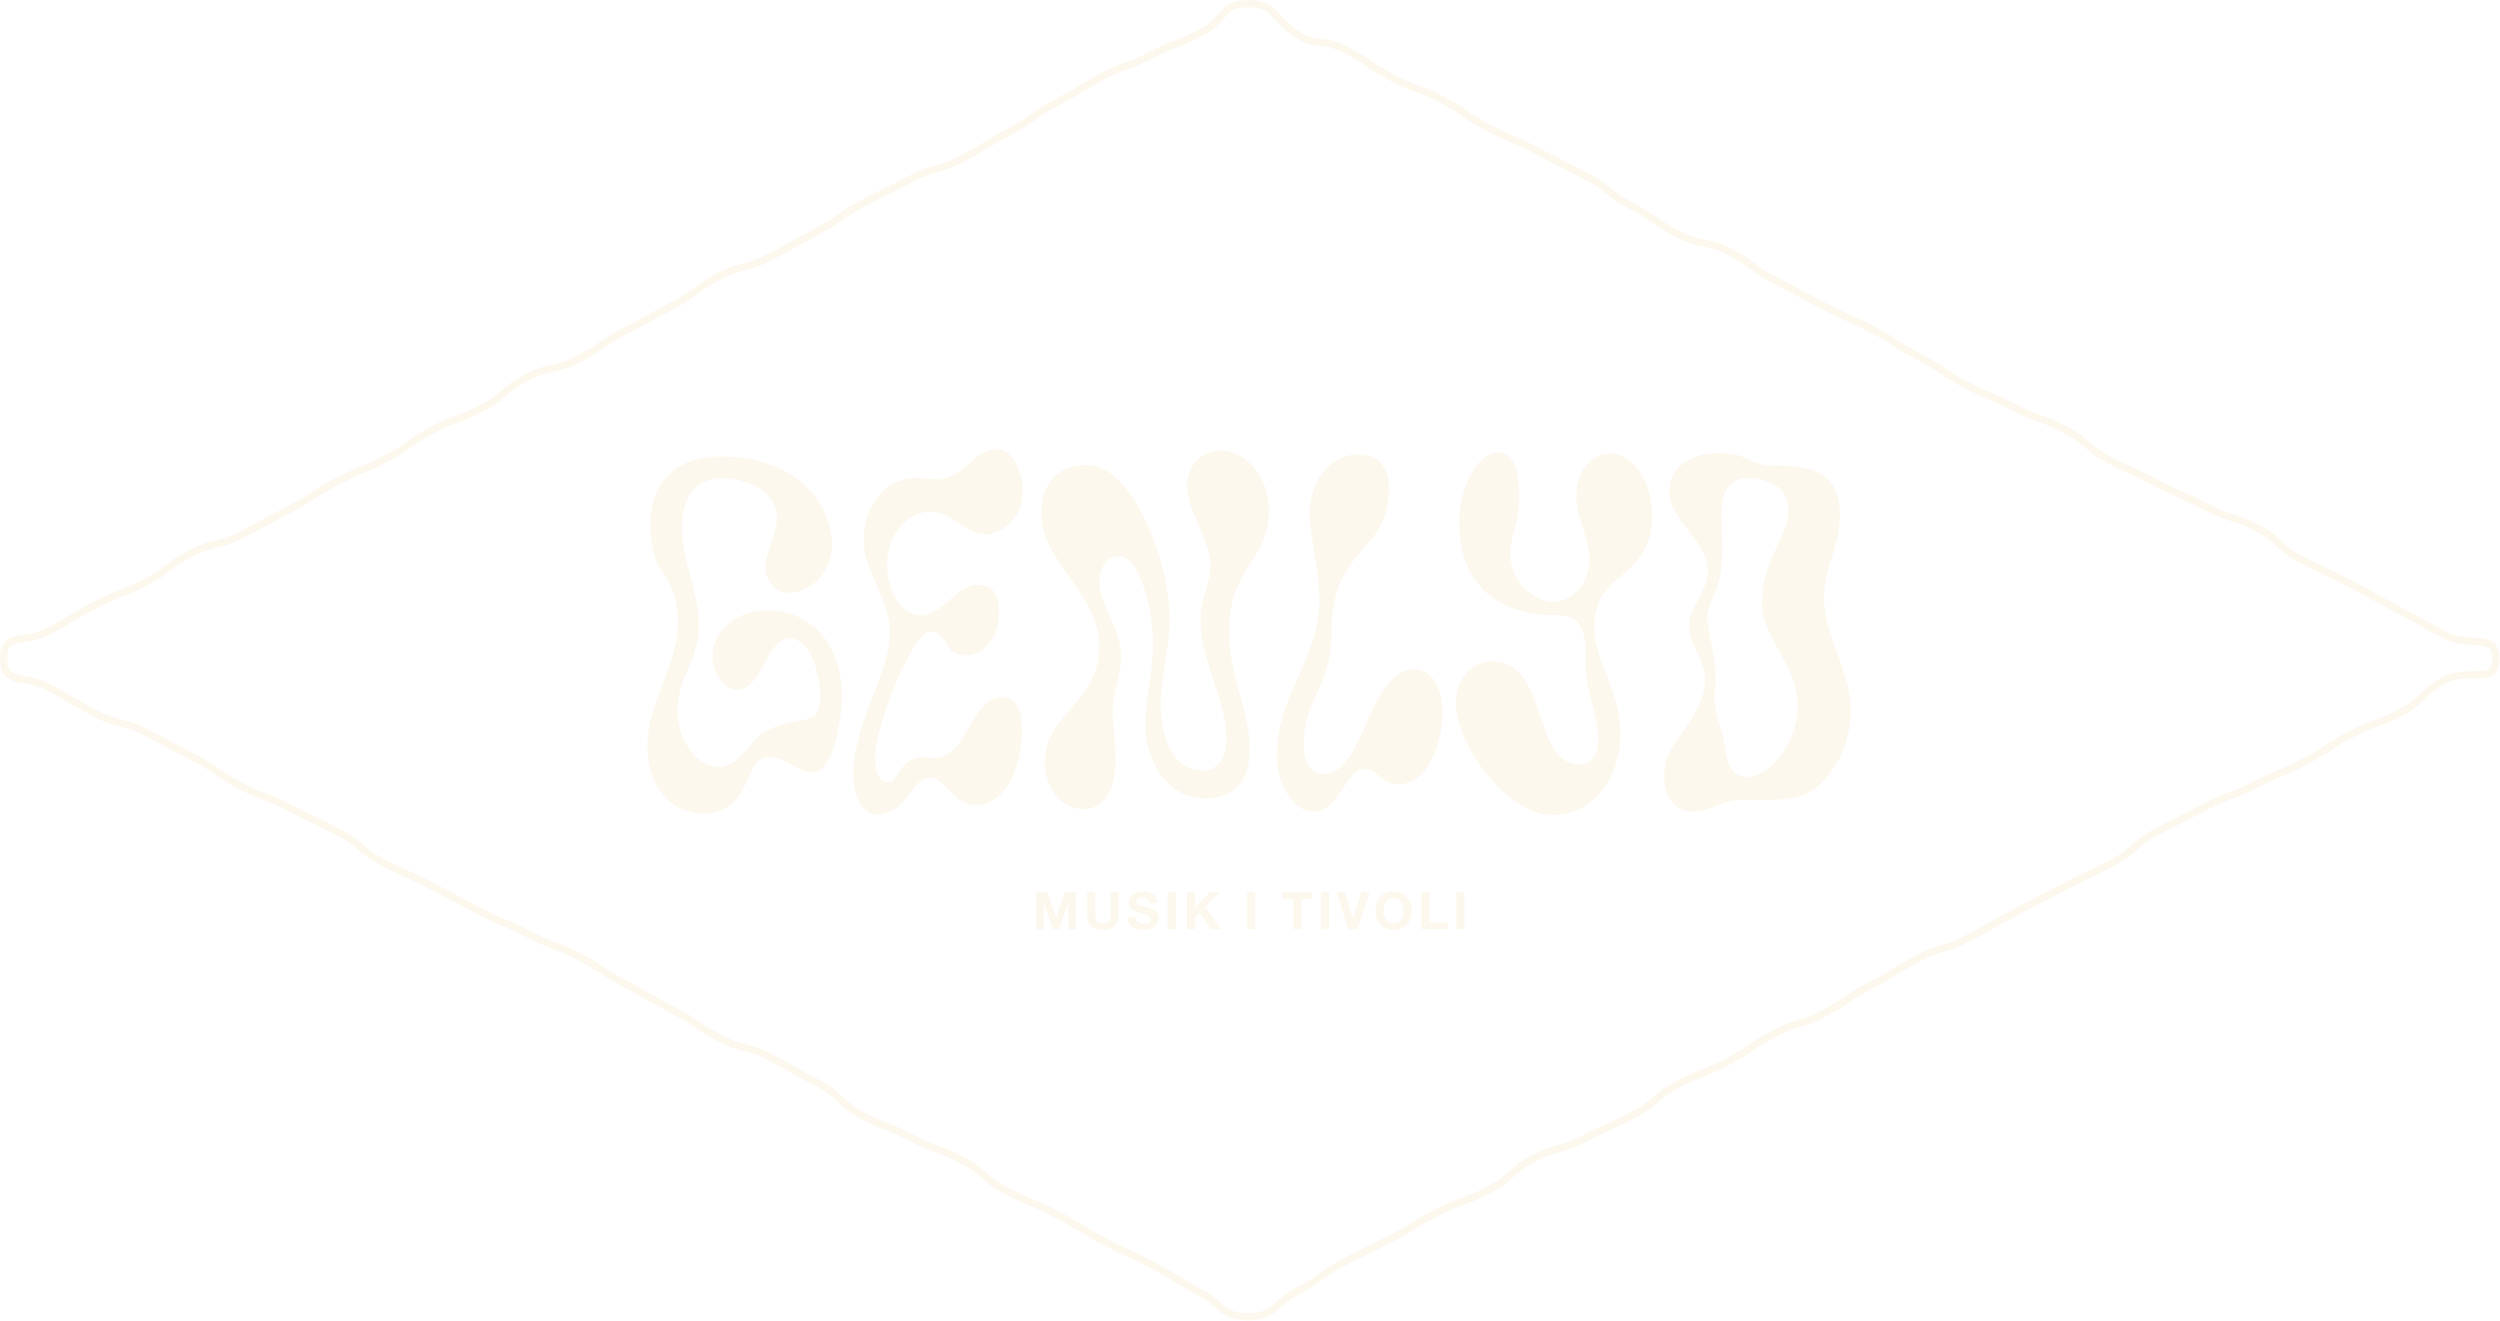
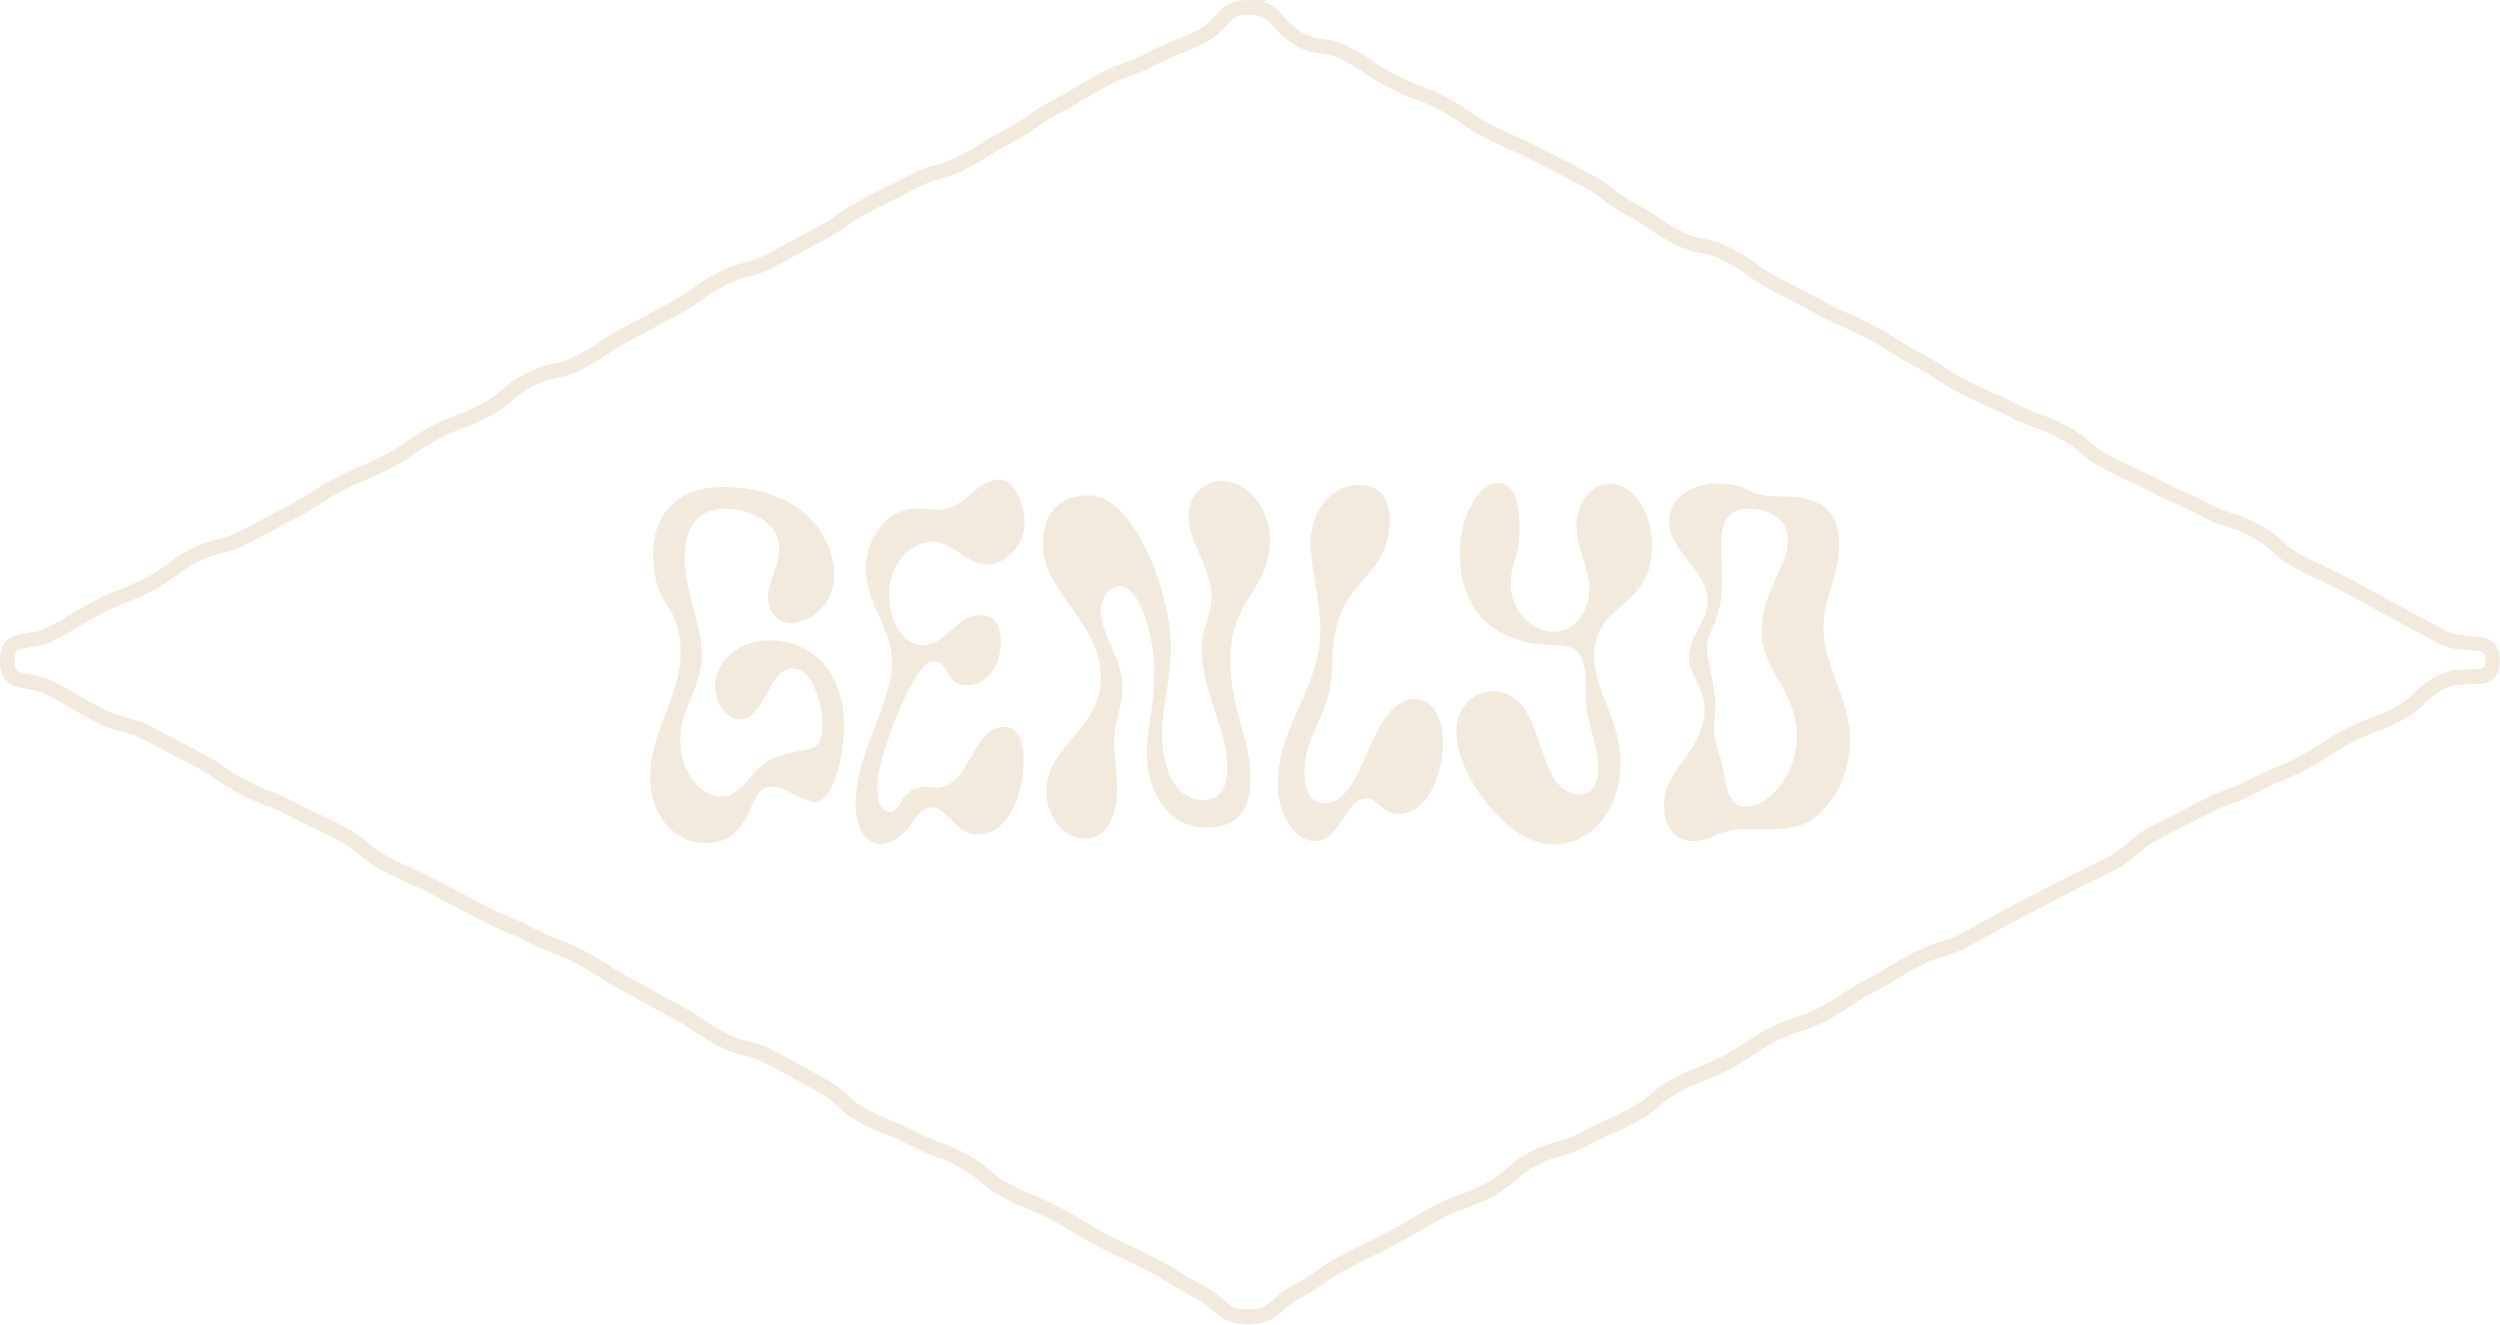
- <svg xmlns="http://www.w3.org/2000/svg" width="1380" height="729" viewBox="0 0 1380 729" fill="none">
-   <path d="M803.896 492.48H808.384V512.891H803.896V492.48Z" fill="#FDF8EE" />
-   <path d="M784.663 492.48H789.151V509.118H799.1V512.891H784.663V492.48Z" fill="#FDF8EE" />
-   <path d="M763.728 502.771C763.728 503.629 763.824 504.467 764.014 505.287C764.224 506.087 764.548 506.812 764.986 507.459C765.425 508.107 765.996 508.632 766.701 509.032C767.407 509.413 768.264 509.604 769.274 509.604C770.284 509.604 771.142 509.413 771.847 509.032C772.552 508.632 773.124 508.107 773.562 507.459C774.001 506.812 774.315 506.087 774.506 505.287C774.715 504.467 774.82 503.629 774.82 502.771C774.82 501.875 774.715 501.008 774.506 500.17C774.315 499.331 774.001 498.588 773.562 497.94C773.124 497.273 772.552 496.749 771.847 496.368C771.142 495.967 770.284 495.767 769.274 495.767C768.264 495.767 767.407 495.967 766.701 496.368C765.996 496.749 765.425 497.273 764.986 497.94C764.548 498.588 764.224 499.331 764.014 500.17C763.824 501.008 763.728 501.875 763.728 502.771ZM759.24 502.771C759.24 501.247 759.469 499.836 759.926 498.54C760.384 497.225 761.041 496.082 761.899 495.11C762.756 494.138 763.805 493.376 765.043 492.823C766.301 492.27 767.712 491.994 769.274 491.994C770.856 491.994 772.266 492.27 773.505 492.823C774.744 493.376 775.792 494.138 776.65 495.11C777.507 496.082 778.165 497.225 778.622 498.54C779.08 499.836 779.308 501.247 779.308 502.771C779.308 504.258 779.08 505.649 778.622 506.945C778.165 508.222 777.507 509.337 776.65 510.29C775.792 511.242 774.744 511.995 773.505 512.548C772.266 513.082 770.856 513.348 769.274 513.348C767.712 513.348 766.301 513.082 765.043 512.548C763.805 511.995 762.756 511.242 761.899 510.29C761.041 509.337 760.384 508.222 759.926 506.945C759.469 505.649 759.24 504.258 759.24 502.771Z" fill="#FDF8EE" />
-   <path d="M749.324 512.891H744.264L737.66 492.48H742.263L746.808 506.831H746.865L751.468 492.48H756.099L749.324 512.891Z" fill="#FDF8EE" />
-   <path d="M729.114 492.48H733.602V512.891H729.114V492.48Z" fill="#FDF8EE" />
-   <path d="M713.869 496.253H707.751V492.48H724.474V496.253H718.357V512.891H713.869V496.253Z" fill="#FDF8EE" />
-   <path d="M688.391 492.48H692.879V512.891H688.391V492.48Z" fill="#FDF8EE" />
-   <path d="M655.229 492.48H659.718V500.942L667.693 492.48H673.296L665.321 500.541L674.068 512.891H668.437L662.29 503.715L659.718 506.316V512.891H655.229V492.48Z" fill="#FDF8EE" />
-   <path d="M644.512 492.48H649V512.891H644.512V492.48Z" fill="#FDF8EE" />
-   <path d="M626.718 506.116C626.718 506.802 626.842 507.383 627.09 507.86C627.338 508.336 627.662 508.727 628.062 509.032C628.481 509.318 628.967 509.537 629.52 509.689C630.073 509.823 630.644 509.889 631.235 509.889C631.635 509.889 632.064 509.861 632.522 509.804C632.979 509.727 633.408 509.594 633.808 509.403C634.208 509.213 634.542 508.956 634.809 508.632C635.075 508.289 635.209 507.86 635.209 507.345C635.209 506.792 635.028 506.345 634.666 506.002C634.323 505.658 633.865 505.373 633.293 505.144C632.722 504.915 632.074 504.715 631.349 504.544C630.625 504.372 629.892 504.181 629.148 503.972C628.386 503.781 627.643 503.553 626.919 503.286C626.194 503 625.546 502.638 624.975 502.199C624.403 501.761 623.936 501.218 623.574 500.57C623.231 499.903 623.059 499.103 623.059 498.169C623.059 497.121 623.278 496.215 623.717 495.453C624.174 494.672 624.765 494.024 625.489 493.509C626.213 492.994 627.033 492.613 627.948 492.366C628.862 492.118 629.777 491.994 630.692 491.994C631.759 491.994 632.779 492.118 633.751 492.366C634.742 492.594 635.618 492.975 636.381 493.509C637.143 494.043 637.743 494.729 638.182 495.567C638.639 496.387 638.868 497.387 638.868 498.569H634.523C634.485 497.959 634.351 497.454 634.122 497.054C633.913 496.654 633.627 496.339 633.265 496.11C632.903 495.882 632.483 495.72 632.007 495.624C631.55 495.529 631.045 495.482 630.492 495.482C630.13 495.482 629.768 495.52 629.406 495.596C629.043 495.672 628.71 495.806 628.405 495.996C628.119 496.187 627.881 496.425 627.69 496.711C627.5 496.997 627.404 497.359 627.404 497.797C627.404 498.197 627.481 498.521 627.633 498.769C627.786 499.017 628.081 499.245 628.519 499.455C628.977 499.665 629.596 499.874 630.378 500.084C631.178 500.294 632.217 500.56 633.494 500.884C633.875 500.961 634.399 501.104 635.066 501.313C635.752 501.504 636.428 501.818 637.095 502.257C637.763 502.695 638.334 503.286 638.811 504.029C639.306 504.753 639.554 505.687 639.554 506.831C639.554 507.764 639.373 508.632 639.011 509.432C638.649 510.232 638.106 510.928 637.381 511.519C636.676 512.091 635.79 512.538 634.723 512.862C633.675 513.186 632.455 513.348 631.064 513.348C629.939 513.348 628.843 513.205 627.776 512.92C626.728 512.653 625.794 512.224 624.975 511.633C624.174 511.042 623.536 510.29 623.059 509.375C622.583 508.46 622.354 507.374 622.373 506.116H626.718Z" fill="#FDF8EE" />
-   <path d="M617.507 505.173C617.507 507.936 616.735 509.994 615.192 511.347C613.648 512.681 611.513 513.348 608.788 513.348C606.025 513.348 603.881 512.681 602.356 511.347C600.85 510.013 600.098 507.955 600.098 505.173V492.48H604.586V505.173C604.586 505.725 604.633 506.268 604.729 506.802C604.824 507.336 605.024 507.812 605.329 508.231C605.634 508.632 606.053 508.965 606.587 509.232C607.14 509.48 607.873 509.603 608.788 509.603C610.389 509.603 611.494 509.251 612.104 508.546C612.714 507.822 613.019 506.697 613.019 505.173V492.48H617.507V505.173Z" fill="#FDF8EE" />
-   <path d="M571.962 492.48H578.28L583.054 506.516H583.111L587.628 492.48H593.945V512.891H589.743V498.426H589.686L584.683 512.891H581.224L576.221 498.569H576.164V512.891H571.962V492.48Z" fill="#FDF8EE" />
-   <path d="M357.362 414.633C356.545 385.883 376.249 366.995 374.065 338.51C371.594 313.864 360.098 320.174 359.016 290.586C358.199 266.757 372.982 251.973 397.629 251.973C437.61 251.973 458.417 275.517 459.234 300.163C459.785 315.498 447.452 327.259 435.139 327.259C428.012 327.259 422.826 320.684 422.54 313.844C422.275 304.267 429.115 295.773 428.829 285.093C428.278 271.412 412.678 264.021 398.711 264.021C381.191 264.021 375.984 278.253 376.535 293.322C377.087 309.76 385.561 328.648 385.847 343.145C386.663 364.504 373.248 373.529 374.065 393.806C374.616 409.141 384.744 423.373 396.791 423.373C408.839 423.373 413.76 407.772 423.622 403.117C443.061 393.54 453.475 403.117 452.638 382.044C452.373 370.813 446.88 352.477 436.201 352.477C429.36 352.477 424.97 359.869 421.682 366.995C418.129 373.284 413.739 380.676 406.899 380.676C399.242 380.676 393.749 371.651 393.218 363.422C392.952 348.373 406.633 336.856 423.071 336.856C446.614 336.856 463.603 353.825 464.685 381.493C465.237 396.011 460.03 426.395 448.534 426.395C440.591 426.395 433.199 417.9 424.174 417.9C410.207 417.9 415.679 449.122 388.031 449.122C370.512 449.122 358.178 434.073 357.362 414.613V414.633Z" fill="#FDF8EE" />
-   <path d="M470.995 428.049C470.995 411.897 477.57 394.929 483.308 380.676C486.861 370.548 491.251 359.869 491.251 349.189C490.986 329.199 476.733 316.886 476.733 297.447C476.733 279.927 488.229 263.775 505.749 263.775C509.588 263.775 513.406 264.592 516.979 264.592C531.763 264.592 537.521 247.889 550.385 247.889C559.697 247.889 564.618 262.407 564.618 271.433C564.618 284.848 553.938 294.976 543.545 294.976C533.151 294.976 524.657 282.377 513.978 282.377C500.297 282.377 489.618 295.793 489.618 311.679C489.618 324.829 496.458 339.613 508.505 339.613C520.553 339.613 527.679 322.91 539.727 322.91C548.752 322.91 550.957 328.382 551.508 337.142C551.508 351.66 543.851 361.788 532.621 361.788C520.573 361.788 523.595 348.638 513.733 348.638C504.422 348.638 488.27 389.17 483.88 409.978C481.96 421.76 483.328 431.888 490.455 431.888C495.927 431.888 496.478 417.921 509.628 417.921C511.813 417.921 513.467 418.472 515.387 418.472C534.826 418.472 535.091 384.801 553.448 384.801C561.657 384.801 564.128 393.826 564.128 402.32C564.128 423.945 555.102 444.221 538.399 444.486C526.352 444.486 520.594 427.783 512.671 429.437C507.75 429.437 504.177 435.461 500.624 440.117C496.519 445.589 490.496 449.693 484.737 449.693C474.875 449.693 471.056 437.095 471.056 428.069L470.995 428.049Z" fill="#FDF8EE" />
-   <path d="M576.685 420.657C576.685 394.377 606.804 387.251 606.804 357.133C606.804 327.014 574.766 310.311 574.766 284.031C574.766 265.695 584.628 256.649 600.229 256.649C625.691 256.649 645.682 311.128 645.682 341.532C645.682 357.684 640.761 373.019 640.761 389.17C640.761 408.058 648.153 425.313 663.488 425.313C673.064 425.313 676.903 417.921 676.903 407.507C676.903 385.597 662.671 366.158 662.671 340.981C662.671 330.567 668.143 322.358 668.143 312.496C667.878 296.61 655.279 282.377 655.279 268.145C655.279 256.649 663.773 248.706 673.615 248.706C688.665 248.706 700.446 264.592 700.446 281.009C700.446 310.311 678.537 312.496 678.537 348.087C678.537 375.735 689.767 389.987 689.767 413.796C689.767 429.682 682.927 440.627 665.407 440.627C644.865 440.627 632.287 421.739 632.287 399.278C632.287 383.392 636.391 376 636.391 353.559C636.391 336.305 628.999 307.003 617.503 307.003C610.377 307.003 606.824 314.946 606.824 320.419C606.824 333.834 618.871 347.25 618.871 362.033C618.871 374.632 614.216 380.656 614.216 393.785C614.216 397.624 615.849 411.856 615.849 419.248C615.849 432.112 611.459 446.63 598.044 446.63C584.628 446.63 576.685 432.949 576.685 420.616V420.657Z" fill="#FDF8EE" />
-   <path d="M704.816 417.104C704.816 383.433 727.543 365.076 728.36 332.221C728.36 315.253 722.888 294.711 722.888 283.48C722.888 265.675 734.118 250.891 749.453 250.891C762.052 250.891 766.707 258.834 766.707 269.779C766.707 306.186 734.955 300.714 734.955 349.455C734.955 380.125 719.62 385.332 719.62 411.06C719.62 419.269 722.908 427.212 730.565 427.212C753.557 427.212 754.925 369.445 780.94 369.445C791.068 369.445 796.274 380.941 796.274 392.989C796.274 411.325 787.515 432.97 771.914 432.97C762.603 432.97 760.132 424.475 753.578 424.475C742.347 424.475 739.345 448.019 725.379 448.019C713.066 448.019 704.837 431.867 704.837 417.084L704.816 417.104Z" fill="#FDF8EE" />
-   <path d="M803.646 387.516C803.646 374.366 812.672 365.055 823.637 365.055C855.123 365.055 845.261 422.005 872.092 422.005C879.218 422.005 882.22 415.43 882.22 408.038C882.22 394.888 875.379 382.024 875.379 368.343C875.379 351.374 875.114 339.592 859.493 339.592C825.27 339.592 805.545 321.521 805.545 288.401C805.28 268.962 815.959 249.788 826.618 249.788C836.195 249.788 838.665 261.019 838.665 274.434C838.665 291.137 833.744 293.322 833.744 306.472C833.744 320.439 846.057 332.201 857.839 332.201C869.07 331.935 877.278 320.705 877.278 308.923C877.278 297.141 870.152 285.379 870.152 274.148C870.152 260.468 878.095 250.319 888.488 250.319C902.721 250.319 912.032 267.573 912.032 284.276C912.032 320.153 879.994 314.946 879.994 345.616C879.994 365.321 894.512 380.941 894.512 404.75C894.512 429.948 879.177 449.918 857.002 449.918C831.805 449.918 803.605 411.305 803.605 387.496L803.646 387.516Z" fill="#FDF8EE" />
-   <path d="M918.647 429.682C918.647 421.188 919.464 417.9 923.854 411.346C927.959 405.057 932.88 399.033 936.453 392.172C939.189 387.251 941.109 380.941 941.109 374.918C941.109 363.973 932.349 355.213 932.349 346.167C932.349 334.671 942.763 326.463 942.763 315.498C942.763 297.978 921.404 287.85 921.404 271.147C921.404 257.18 934.554 250.074 948.235 250.074C967.94 250.074 961.651 257.2 983.56 257.2C1003.27 257.2 1015.6 262.959 1015.6 284.583C1015.6 301.551 1006.84 313.333 1006.84 330.302C1007.1 351.374 1021.62 370.283 1021.62 391.907C1021.62 403.403 1018.33 414.899 1012.31 423.659C999.161 443.363 987.665 441.464 963.304 441.464C948.255 441.464 946.05 448.039 934.289 448.039C923.609 448.039 918.688 438.463 918.688 429.703L918.647 429.682ZM992.3 389.987C992.3 366.158 972.595 353.028 972.595 331.935C972.595 322.91 975.331 314.13 978.884 306.207C984.091 293.343 987.093 291.158 987.093 281.009C987.093 268.697 975.597 264.041 964.918 264.041C954.238 264.041 951.502 271.167 950.399 279.376C950.134 287.584 950.665 295.262 950.665 303.471C950.665 311.128 950.114 318.52 947.112 325.932C945.193 331.404 941.64 336.611 942.456 343.452C943.273 348.107 947.112 366.178 947.112 373.305C947.112 377.409 946.295 381.799 946.295 386.72C946.847 392.744 948.48 398.216 950.399 403.689C953.136 413.265 952.033 428.049 963.264 428.886C978.864 428.886 992.279 408.344 992.279 390.008L992.3 389.987Z" fill="#FDF8EE" />
-   <path d="M688.967 2C674.02 2 676.756 10.78 663.524 17.723C650.293 24.686 649.455 23.093 636.224 30.036C622.992 36.999 622.032 35.141 608.78 42.103C595.548 49.066 595.977 49.883 582.745 56.846C569.514 63.789 570.514 65.688 557.283 72.63C544.051 79.593 544.582 80.594 531.35 87.537C518.118 94.479 516.587 91.579 503.355 98.522C490.123 105.485 489.919 105.077 476.688 112.04C463.456 119.003 464.395 120.8 451.163 127.742C437.932 134.705 438.095 134.991 424.843 141.954C411.611 148.917 409.937 145.711 396.705 152.674C383.473 159.637 384.556 161.679 371.324 168.642C358.092 175.605 358.215 175.85 344.983 182.813C331.751 189.776 332.527 191.246 319.296 198.209C306.064 205.172 304.063 201.354 290.831 208.317C277.599 215.28 279.192 218.322 265.96 225.285C252.729 232.248 251.81 230.492 238.558 237.455C225.326 244.418 226.286 246.235 213.034 253.198C199.802 260.161 199.148 258.916 185.917 265.879C172.685 272.842 173.318 274.067 160.086 281.03C146.855 287.993 146.895 288.074 133.664 295.037C120.432 302 118.594 298.529 105.363 305.472C92.11 312.435 93.274 314.62 80.022 321.583C66.79 328.546 65.912 326.912 52.681 333.855C39.429 340.818 39.837 341.593 26.585 348.556C13.333 355.519 2 348.597 2 363.565C2 378.512 13.047 372.141 26.279 379.083C39.51 386.046 39.143 386.741 52.374 393.683C65.606 400.646 67.342 397.338 80.573 404.281C89.395 408.923 98.223 413.551 107.057 418.166C120.289 425.108 119.431 426.762 132.643 433.705C145.874 440.668 146.732 439.034 159.964 445.997C173.195 452.94 173.502 452.368 186.733 459.311C199.965 466.274 198.413 469.214 211.645 476.177C224.877 483.14 225.326 482.262 238.558 489.225C247.379 493.867 256.2 498.509 265.021 503.151C278.253 510.114 278.927 508.828 292.158 515.791C305.39 522.754 306.309 521.018 319.541 527.981C332.772 534.944 332.098 536.23 345.33 543.193C358.562 550.156 358.296 550.646 371.549 557.589C384.78 564.552 383.964 566.104 397.195 573.046C410.427 580.009 412.163 576.701 425.394 583.664C438.626 590.627 438.381 591.077 451.633 598.04C464.865 605.003 462.884 608.78 476.116 615.743C489.348 622.706 490.123 621.236 503.355 628.199C516.587 635.162 517.547 633.324 530.778 640.287C544.01 647.25 542.356 650.415 555.588 657.378C568.819 664.341 569.493 663.055 582.745 670.018C595.998 676.981 595.508 677.879 608.76 684.842C621.991 691.805 622.379 691.07 635.611 698.033C648.863 704.996 648.353 705.956 661.605 712.919C674.857 719.882 673.958 726.804 688.926 726.804C703.873 726.804 702.872 719.677 716.124 712.735C729.376 705.792 728.335 703.852 741.587 696.889C754.819 689.926 755.043 690.376 768.275 683.413C781.507 676.45 781.119 675.694 794.351 668.752C807.582 661.809 808.644 663.81 821.855 656.868C835.067 649.925 833.27 646.433 846.502 639.491C859.733 632.548 861.285 635.509 874.517 628.546C887.749 621.583 888.218 622.481 901.45 615.539C914.682 608.576 913.028 605.452 926.259 598.509C939.491 591.546 940.287 593.057 953.519 586.115C966.751 579.172 965.955 577.641 979.186 570.678C992.418 563.715 993.745 566.247 1006.98 559.284C1020.21 552.321 1019.43 550.83 1032.66 543.888C1045.9 536.925 1045.43 536.026 1058.66 529.063C1071.89 522.1 1073.28 524.755 1086.53 517.792C1099.76 510.829 1099.52 510.359 1112.75 503.417C1125.98 496.454 1126.04 496.576 1139.29 489.613C1152.53 482.65 1152.81 483.201 1166.04 476.238C1179.28 469.275 1177.52 465.927 1190.75 458.984C1203.98 452.021 1204.08 452.225 1217.34 445.283C1230.57 438.32 1231.53 440.137 1244.76 433.195C1257.99 426.232 1258.69 427.538 1271.92 420.596C1285.17 413.633 1284.48 412.326 1297.71 405.363C1310.94 398.4 1311.9 400.238 1325.15 393.275C1338.4 386.312 1336.3 382.31 1349.53 375.347C1362.76 368.384 1377.79 378.573 1377.79 363.606C1377.79 348.659 1363.36 357.745 1350.12 350.782C1336.89 343.819 1337.01 343.595 1323.78 336.632C1310.55 329.669 1310.78 329.24 1297.54 322.297C1284.31 315.334 1283.94 316.029 1270.71 309.066C1257.48 302.123 1259.38 298.509 1246.17 291.546C1232.94 284.583 1231.63 287.094 1218.38 280.131C1205.15 273.189 1204.68 274.087 1191.44 267.145C1178.21 260.182 1177.8 260.958 1164.57 254.015C1151.34 247.052 1152.95 243.969 1139.72 237.026C1126.49 230.063 1125.45 232.023 1112.22 225.081C1098.99 218.118 1098.37 219.282 1085.14 212.339C1071.91 205.376 1072.65 203.988 1059.41 197.025C1046.18 190.062 1046.81 188.837 1033.58 181.894C1020.35 174.931 1019.86 175.85 1006.63 168.887C993.398 161.924 993.439 161.842 980.207 154.9C966.976 147.957 968.017 145.956 954.785 139.014C941.553 132.051 939.369 136.196 926.137 129.233C912.905 122.27 913.763 120.636 900.531 113.673C887.299 106.71 888.627 104.158 875.395 97.215C862.163 90.252 862.061 90.456 848.809 83.514C835.577 76.551 835.026 77.613 821.774 70.65C808.522 63.687 809.379 62.074 796.148 55.111C782.916 48.148 781.956 49.965 768.704 43.002C755.472 36.039 756.269 34.508 743.037 27.565C729.785 20.602 726.191 26.422 714.103 17.621C701.688 8.575 703.852 2.082 688.885 2.082L688.967 2Z" stroke="#FDF8EE" stroke-width="4" stroke-miterlimit="10" />
+ <svg xmlns="http://www.w3.org/2000/svg" id="b" data-name="Layer 2" viewBox="0 0 677.77 358.96">
+   <g id="c" data-name="b">
+     <g>
+       <path d="M208.45,173.58c-8.05,0-14.75,5.64-14.62,13.01.26,4.03,2.95,8.45,6.7,8.45,3.35,0,5.5-3.62,7.24-6.7,1.61-3.49,3.76-7.11,7.11-7.11,5.23,0,7.92,8.98,8.05,14.48.41,10.32-4.69,5.63-14.21,10.32-4.83,2.28-7.24,9.92-13.14,9.92s-10.86-6.97-11.13-14.48c-.4-9.93,6.17-14.35,5.77-24.81-.14-7.1-4.29-16.35-4.56-24.4-.27-7.38,2.28-14.35,10.86-14.35,6.84,0,14.48,3.62,14.75,10.32.14,5.23-3.21,9.39-3.08,14.08.14,3.35,2.68,6.57,6.17,6.57,6.03,0,12.07-5.76,11.8-13.27-.4-12.07-10.59-23.6-30.17-23.6-12.07,0-19.31,7.24-18.91,18.91.53,14.49,6.16,11.4,7.37,23.47,1.07,13.95-8.58,23.2-8.18,37.28h0c.4,9.52,6.44,16.89,15.02,16.89,13.54,0,10.86-15.29,17.7-15.29,4.42,0,8.04,4.16,11.93,4.16,5.63,0,8.18-14.88,7.91-21.99-.53-13.55-8.85-21.86-20.38-21.86Z" style="fill: #f2ebdd; stroke-width: 0px;" />
+       <path d="M252.97,146.9c5.23,0,9.39,6.17,14.48,6.17s10.32-4.96,10.32-11.53c0-4.42-2.41-11.53-6.97-11.53-6.3,0-9.12,8.18-16.36,8.18-1.75,0-3.62-.4-5.5-.4-8.58,0-14.21,7.91-14.21,16.49,0,9.52,6.98,15.55,7.11,25.34,0,5.23-2.15,10.46-3.89,15.42-2.81,6.98-6.03,15.29-6.03,23.2h.03c0,4.43,1.87,10.6,6.7,10.6,2.82,0,5.77-2.01,7.78-4.69,1.74-2.28,3.49-5.23,5.9-5.23,3.88-.81,6.7,7.37,12.6,7.37,8.18-.13,12.6-10.06,12.6-20.65,0-4.16-1.21-8.58-5.23-8.58-8.99,0-9.12,16.49-18.64,16.49-.94,0-1.75-.27-2.82-.27-6.44,0-6.71,6.84-9.39,6.84-3.49,0-4.16-4.96-3.22-10.73,2.15-10.19,10.06-30.04,14.62-30.04,4.83,0,3.35,6.44,9.25,6.44,5.5,0,9.25-4.96,9.25-12.07-.27-4.29-1.35-6.97-5.77-6.97-5.9,0-9.39,8.18-15.29,8.18s-9.25-7.24-9.25-13.68c0-7.78,5.23-14.35,11.93-14.35Z" style="fill: #f2ebdd; stroke-width: 0px;" />
+       <path d="M331.15,130.41c-4.82,0-8.98,3.89-8.98,9.52,0,6.97,6.17,13.94,6.3,21.72,0,4.83-2.68,8.85-2.68,13.95,0,12.33,6.97,21.85,6.97,32.58,0,5.1-1.88,8.72-6.57,8.72-7.51,0-11.13-8.45-11.13-17.7,0-7.91,2.41-15.42,2.41-23.33,0-14.89-9.79-41.57-22.26-41.57-7.64,0-12.47,4.43-12.47,13.41,0,12.87,15.69,21.05,15.69,35.8s-14.74,18.24-14.75,31.1c0,6.04,3.89,12.73,10.46,12.73s8.72-7.11,8.72-13.41c0-3.62-.8-10.59-.8-12.47,0-6.43,2.28-9.38,2.28-15.55,0-7.24-5.9-13.81-5.9-20.38,0-2.68,1.74-6.57,5.23-6.57,5.63,0,9.25,14.35,9.25,22.8,0,10.99-2.01,14.61-2.01,22.39,0,11,6.16,20.25,16.22,20.25,8.58,0,11.93-5.36,11.93-13.14,0-11.66-5.5-18.64-5.5-32.18,0-17.43,10.73-18.5,10.73-32.85,0-8.04-5.77-15.82-13.14-15.82Z" style="fill: #f2ebdd; stroke-width: 0px;" />
+       <polygon points="283.68 214.62 283.68 214.61 283.68 214.6 283.68 214.62" style="fill: #f2ebdd; stroke-width: 0px;" />
+       <path d="M383.71,189.54c-12.74,0-13.41,28.29-24.67,28.29-3.75,0-5.36-3.89-5.36-7.91,0-12.6,7.51-15.15,7.51-30.17,0-23.87,15.55-21.19,15.55-39.02,0-5.36-2.28-9.25-8.45-9.25-7.51,0-13.01,7.24-13.01,15.96,0,5.5,2.68,15.56,2.68,23.87-.4,16.09-11.53,25.08-11.53,41.57h.01c0,7.23,4.03,15.14,10.06,15.14,6.84,0,8.31-11.53,13.81-11.53,3.21,0,4.42,4.16,8.98,4.16,7.64,0,11.93-10.6,11.93-19.58,0-5.9-2.55-11.53-7.51-11.53Z" style="fill: #f2ebdd; stroke-width: 0px;" />
+       <path d="M436.38,131.2c-5.09,0-8.98,4.97-8.98,11.67,0,5.5,3.49,11.26,3.49,17.03s-4.02,11.27-9.52,11.4c-5.77,0-11.8-5.76-11.8-12.6,0-6.44,2.41-7.51,2.41-15.69,0-6.57-1.21-12.07-5.9-12.07-5.22,0-10.45,9.39-10.32,18.91,0,16.22,9.66,25.07,26.42,25.07,7.65,0,7.78,5.77,7.78,14.08,0,6.7,3.35,13,3.35,19.44,0,3.62-1.47,6.84-4.96,6.84-13.14,0-8.31-27.89-23.73-27.89-5.37,0-9.79,4.56-9.79,11h-.02c0,11.65,13.81,30.56,26.15,30.56,10.86,0,18.37-9.78,18.37-22.12,0-11.66-7.11-19.31-7.11-28.96,0-15.02,15.69-12.47,15.69-30.04,0-8.18-4.56-16.63-11.53-16.63Z" style="fill: #f2ebdd; stroke-width: 0px;" />
+       <path d="M498.63,147.98c0-10.59-6.04-13.41-15.69-13.41-10.73,0-7.65-3.49-17.3-3.49-6.7,0-13.14,3.48-13.14,10.32,0,8.18,10.46,13.14,10.46,21.72,0,5.37-5.1,9.39-5.1,15.02,0,4.43,4.29,8.72,4.29,14.08,0,2.95-.94,6.04-2.28,8.45-1.75,3.36-4.16,6.31-6.17,9.39-2.15,3.21-2.55,4.82-2.55,8.98h.02c0,4.3,2.41,8.99,7.64,8.99,5.76,0,6.84-3.22,14.21-3.22,11.93,0,17.56.93,24-8.72,2.95-4.29,4.56-9.92,4.56-15.55,0-10.59-7.11-19.85-7.24-30.17,0-8.31,4.29-14.08,4.29-22.39ZM487.21,199.61c0,8.98-6.57,19.04-14.21,19.04-5.5-.41-4.96-7.65-6.3-12.34-.94-2.68-1.74-5.36-2.01-8.31,0-2.41.4-4.56.4-6.57,0-3.49-1.88-12.34-2.28-14.62-.4-3.35,1.34-5.9,2.28-8.58,1.47-3.63,1.74-7.25,1.74-11,0-4.02-.26-7.78-.13-11.8.54-4.02,1.88-7.51,7.11-7.51s10.86,2.28,10.86,8.31c0,4.97-1.47,6.04-4.02,12.34-1.74,3.88-3.08,8.18-3.08,12.6,0,10.33,9.65,16.76,9.65,28.43h0Z" style="fill: #f2ebdd; stroke-width: 0px;" />
+       <path d="M669.79,172.38c-2.2-.1-4.47-.21-6.64-1.34-3.23-1.7-4.82-2.57-6.42-3.45-1.61-.88-3.23-1.77-6.48-3.48-3.18-1.67-4.78-2.58-6.32-3.46-1.59-.9-3.23-1.83-6.53-3.56-3.29-1.73-5-2.52-6.67-3.29-1.69-.78-3.28-1.51-6.48-3.19-3.01-1.58-4.26-2.75-5.59-3.98-1.46-1.36-2.96-2.77-6.43-4.59-3.41-1.79-5.31-2.38-7.15-2.94-1.74-.53-3.38-1.04-6.46-2.65-3.3-1.73-5.04-2.5-6.72-3.24-1.69-.75-3.29-1.45-6.47-3.12-3.31-1.74-5.04-2.52-6.71-3.28-1.61-.73-3.28-1.48-6.45-3.15-3.03-1.6-4.33-2.72-5.71-3.9-1.49-1.28-3.02-2.61-6.46-4.42-3.38-1.78-5.23-2.42-7.02-3.05-1.72-.6-3.35-1.17-6.45-2.8-3.33-1.75-5.1-2.49-6.81-3.21-1.7-.71-3.3-1.38-6.45-3.03-3.15-1.66-4.59-2.62-6.12-3.64-1.55-1.03-3.15-2.1-6.48-3.86-3.15-1.66-4.61-2.6-6.15-3.61-1.56-1.01-3.17-2.06-6.5-3.8-3.3-1.74-5.04-2.5-6.72-3.25-1.7-.75-3.3-1.45-6.47-3.12-3.07-1.62-4.68-2.48-6.22-3.29-1.7-.91-3.32-1.77-6.72-3.56-3.11-1.63-4.5-2.65-5.97-3.73-1.53-1.12-3.11-2.28-6.48-4.05-3.51-1.85-5.68-2.24-7.59-2.59-1.79-.33-3.47-.63-6.44-2.2-3.13-1.65-4.55-2.64-6.06-3.68-1.54-1.07-3.13-2.17-6.48-3.94-3.07-1.61-4.41-2.69-5.83-3.82-1.51-1.2-3.07-2.45-6.48-4.24-3.35-1.76-4.99-2.59-6.68-3.45-1.58-.8-3.21-1.62-6.34-3.26-3.32-1.75-5.07-2.5-6.77-3.22-1.7-.73-3.3-1.41-6.47-3.08-3.14-1.65-4.57-2.64-6.08-3.68-1.54-1.07-3.13-2.17-6.47-3.93-3.37-1.77-5.2-2.43-6.97-3.08-1.72-.62-3.35-1.21-6.47-2.85-3.13-1.65-4.56-2.62-6.08-3.66-1.55-1.05-3.14-2.15-6.49-3.9-3.31-1.74-5.55-2.01-7.52-2.25-2.03-.25-3.63-.44-6.41-2.46-1.95-1.42-3.09-2.69-4.1-3.81-1.55-1.73-2.83-3.01-5.1-3.67l.55-.55h-4.83c-5.23,0-7.05,2.09-8.81,4.11-1.11,1.28-2.26,2.6-4.58,3.82-3.14,1.65-4.76,2.27-6.48,2.92-1.75.67-3.55,1.35-6.89,3.11-3.12,1.64-4.75,2.23-6.47,2.84-1.77.64-3.61,1.3-6.97,3.07-3.29,1.73-4.92,2.72-6.48,3.67-1.58.96-3.08,1.87-6.27,3.55-3.37,1.77-4.95,2.91-6.48,4.02-1.48,1.07-2.88,2.08-6,3.72-3.29,1.73-4.9,2.74-6.46,3.72-1.57.98-3.05,1.91-6.24,3.58-3.05,1.6-4.7,2.05-6.45,2.53-1.88.51-3.82,1.05-7.26,2.85-3.21,1.69-4.87,2.5-6.48,3.28-1.63.8-3.32,1.62-6.58,3.34-3.35,1.76-4.94,2.89-6.47,3.98-1.49,1.06-2.9,2.07-6.03,3.71-3.24,1.7-4.87,2.61-6.44,3.48-1.64.91-3.2,1.77-6.45,3.48-3.03,1.59-4.69,2.01-6.45,2.46-1.91.48-3.88.98-7.33,2.79-3.38,1.78-4.95,2.94-6.48,4.07-1.47,1.09-2.85,2.11-5.96,3.75-3.26,1.71-4.9,2.62-6.48,3.49-1.57.86-3.19,1.76-6.42,3.45-3.34,1.76-4.94,2.84-6.48,3.88-1.52,1.03-2.96,2-6.1,3.66-2.99,1.57-4.67,1.92-6.44,2.29-1.97.41-4.01.83-7.5,2.66-3.44,1.81-4.98,3.13-6.46,4.41-1.38,1.18-2.68,2.3-5.72,3.9-3.13,1.65-4.75,2.24-6.47,2.88-1.77.65-3.59,1.32-6.95,3.08-3.36,1.77-4.94,2.9-6.47,3.99-1.49,1.07-2.9,2.07-6.03,3.72-3.16,1.66-4.77,2.32-6.47,3.02-1.71.71-3.49,1.44-6.81,3.19-3.32,1.75-4.93,2.79-6.48,3.8-1.55,1.01-3.01,1.96-6.17,3.62-3.25,1.71-4.87,2.58-6.49,3.44-1.61.86-3.22,1.72-6.45,3.42-3.02,1.59-4.69,1.97-6.46,2.38-1.94.45-3.94.91-7.4,2.73-3.39,1.78-4.96,2.97-6.48,4.12-1.45,1.1-2.83,2.14-5.93,3.77-3.14,1.65-4.76,2.26-6.48,2.91-1.75.66-3.57,1.34-6.91,3.1-3.3,1.73-4.92,2.71-6.49,3.66-1.59.96-3.09,1.86-6.29,3.54-2.07,1.09-4.1,1.39-5.88,1.66-3.22.48-7.23,1.09-7.23,7.46s3.83,7.06,7.21,7.65c1.74.31,3.72.65,5.75,1.72,3.17,1.67,4.75,2.61,6.27,3.51,1.58.94,3.2,1.9,6.51,3.64,3.46,1.82,5.45,2.31,7.37,2.77,1.76.43,3.42.83,6.44,2.42,4.32,2.27,8.65,4.54,12.97,6.8,3.13,1.65,4.56,2.63,6.06,3.68,1.54,1.07,3.13,2.17,6.46,3.93,3.35,1.76,5.16,2.45,6.92,3.11,1.71.65,3.33,1.26,6.47,2.91,3.28,1.72,4.98,2.52,6.63,3.3,1.68.79,3.28,1.54,6.48,3.22,3.05,1.6,4.35,2.71,5.74,3.89,1.49,1.26,3.03,2.57,6.46,4.37,3.3,1.74,5.03,2.51,6.71,3.25,1.69.75,3.29,1.46,6.47,3.14l12.96,6.82c3.33,1.75,5.1,2.48,6.82,3.18,1.71.7,3.32,1.35,6.47,3.01,3.36,1.77,5.18,2.44,6.94,3.09,1.72.63,3.34,1.23,6.47,2.88,3.15,1.66,4.61,2.62,6.15,3.63,1.55,1.02,3.16,2.07,6.48,3.82,3.17,1.67,4.76,2.58,6.29,3.46,1.59.91,3.23,1.85,6.55,3.59,3.13,1.65,4.56,2.63,6.07,3.66,1.54,1.06,3.14,2.15,6.49,3.91,3.46,1.82,5.44,2.3,7.36,2.77,1.76.43,3.43.84,6.45,2.43,3.19,1.68,4.79,2.59,6.33,3.47,1.58.9,3.22,1.84,6.52,3.57,2.99,1.58,4.23,2.76,5.54,4.01,1.45,1.39,2.96,2.82,6.44,4.66,3.34,1.75,5.13,2.46,6.87,3.14,1.71.67,3.33,1.3,6.47,2.96,3.36,1.77,5.19,2.43,6.97,3.07,1.72.62,3.35,1.21,6.46,2.85,3.03,1.6,4.32,2.73,5.69,3.92,1.48,1.29,3.01,2.63,6.46,4.45,3.33,1.75,5.11,2.48,6.83,3.18,1.71.7,3.32,1.35,6.47,3.01,3.18,1.67,4.67,2.59,6.25,3.56,1.56.96,3.18,1.96,6.49,3.7,3.29,1.73,5.01,2.52,6.67,3.28,1.69.77,3.28,1.5,6.48,3.18,3.18,1.67,4.67,2.6,6.24,3.57,1.56.97,3.18,1.98,6.49,3.72,2.21,1.16,3.55,2.33,4.74,3.36,2.26,1.97,4.22,3.67,9.57,3.67s7.35-1.8,9.5-3.71c1.24-1.1,2.52-2.24,4.75-3.41,3.38-1.77,4.96-2.92,6.49-4.04,1.48-1.08,2.87-2.09,5.98-3.72,3.21-1.69,4.87-2.49,6.47-3.27,1.63-.79,3.33-1.61,6.6-3.33,3.27-1.72,4.89-2.69,6.46-3.63,1.6-.96,3.1-1.86,6.31-3.54,3.11-1.63,4.74-2.19,6.46-2.79,1.79-.62,3.64-1.26,7.01-3.03,3.46-1.82,4.98-3.21,6.45-4.54,1.34-1.23,2.61-2.38,5.62-3.96,3.04-1.59,4.69-2.04,6.44-2.51,1.89-.51,3.84-1.04,7.28-2.85,3.19-1.68,4.8-2.39,6.49-3.14,1.68-.74,3.41-1.51,6.7-3.23,3.44-1.81,4.97-3.14,6.45-4.43,1.37-1.19,2.66-2.31,5.7-3.91,3.15-1.66,4.77-2.28,6.48-2.95,1.74-.67,3.54-1.37,6.87-3.12,3.35-1.76,4.95-2.85,6.5-3.9,1.51-1.03,2.95-2.01,6.08-3.66,3.07-1.62,4.72-2.12,6.46-2.65,1.84-.56,3.75-1.14,7.15-2.93,3.33-1.75,4.92-2.83,6.47-3.88,1.52-1.03,2.96-2.01,6.11-3.66,3.3-1.74,4.92-2.73,6.48-3.7,1.58-.97,3.07-1.89,6.25-3.56,3.07-1.61,4.71-2.1,6.46-2.61,1.86-.55,3.77-1.11,7.19-2.91,3.24-1.71,4.87-2.63,6.44-3.53,1.63-.93,3.16-1.81,6.4-3.51,3.29-1.73,4.91-2.57,6.57-3.42,1.6-.83,3.24-1.67,6.43-3.34,3.2-1.69,4.87-2.47,6.48-3.24,1.65-.78,3.35-1.59,6.62-3.31,3.46-1.82,4.98-3.18,6.45-4.51,1.35-1.21,2.63-2.36,5.65-3.94,3.32-1.75,4.95-2.57,6.62-3.42,1.59-.81,3.23-1.63,6.39-3.29,3.13-1.64,4.75-2.23,6.48-2.86,1.77-.64,3.6-1.3,6.95-3.06,3.16-1.66,4.78-2.32,6.49-3.01,1.72-.7,3.49-1.42,6.81-3.16,3.34-1.75,4.94-2.81,6.5-3.84,1.54-1.01,2.99-1.97,6.13-3.62,3.12-1.64,4.75-2.23,6.47-2.85,1.77-.64,3.61-1.3,6.97-3.07,3.51-1.84,5-3.32,6.45-4.74,1.29-1.27,2.52-2.48,5.49-4.04,2.19-1.15,4.55-1.15,6.83-1.16,3.41,0,8.07,0,8.07-6.36s-4.61-6.55-7.98-6.71ZM669.69,181.45c-2.51,0-5.63,0-8.69,1.62-3.5,1.84-4.99,3.31-6.43,4.73-1.29,1.27-2.52,2.48-5.5,4.05-3.12,1.64-4.75,2.23-6.47,2.85-1.77.64-3.61,1.3-6.97,3.07-3.32,1.75-4.92,2.8-6.47,3.82-1.54,1.01-2.99,1.97-6.15,3.63-3.14,1.65-4.75,2.3-6.46,2.99-1.73.7-3.51,1.42-6.85,3.18-3.11,1.63-4.74,2.22-6.45,2.84-1.77.64-3.61,1.31-6.97,3.08-3.13,1.64-4.76,2.46-6.34,3.26-1.69.86-3.33,1.68-6.68,3.45-3.46,1.82-4.99,3.19-6.46,4.51-1.35,1.21-2.62,2.36-5.64,3.94-3.2,1.69-4.87,2.47-6.48,3.24-1.65.78-3.35,1.59-6.62,3.31-3.18,1.67-4.8,2.51-6.4,3.33-1.66.86-3.29,1.69-6.6,3.43-3.3,1.73-4.94,2.67-6.52,3.58-1.54.88-3.14,1.79-6.32,3.47-3.07,1.61-4.72,2.1-6.46,2.61-1.85.55-3.77,1.11-7.19,2.91-3.3,1.74-4.92,2.73-6.48,3.7-1.58.97-3.07,1.89-6.25,3.56-3.35,1.76-4.95,2.84-6.5,3.89-1.52,1.03-2.95,2-6.09,3.65-3.07,1.62-4.72,2.12-6.46,2.65-1.84.56-3.75,1.14-7.15,2.93-3.33,1.75-4.93,2.84-6.47,3.89-1.52,1.04-2.95,2.01-6.1,3.67-3.13,1.64-4.75,2.27-6.45,2.93-1.74.68-3.55,1.38-6.9,3.14-3.45,1.81-4.98,3.14-6.46,4.43-1.37,1.19-2.66,2.31-5.69,3.91-3.17,1.66-4.76,2.37-6.45,3.11-1.68.74-3.42,1.51-6.74,3.26-3.05,1.6-4.71,2.05-6.46,2.52-1.88.51-3.83,1.03-7.26,2.83-3.47,1.82-4.99,3.21-6.46,4.55-1.34,1.22-2.6,2.38-5.61,3.96-3.1,1.63-4.73,2.19-6.46,2.79-1.79.62-3.64,1.26-7.01,3.03-3.31,1.74-4.93,2.71-6.51,3.66-1.52.91-3.09,1.85-6.26,3.52-3.21,1.69-4.87,2.49-6.47,3.27-1.63.79-3.33,1.61-6.59,3.33-3.37,1.77-4.95,2.92-6.47,4.03-1.48,1.08-2.87,2.09-5.99,3.73-2.66,1.39-4.26,2.82-5.55,3.96-1.96,1.74-3.04,2.7-6.84,2.7s-4.95-.95-6.95-2.69c-1.28-1.12-2.88-2.51-5.5-3.88-3.18-1.67-4.67-2.59-6.24-3.57-1.56-.97-3.18-1.98-6.49-3.72-3.29-1.73-5.01-2.52-6.67-3.28-1.69-.77-3.28-1.5-6.48-3.18-3.18-1.67-4.67-2.59-6.25-3.56-1.56-.96-3.18-1.96-6.49-3.7-3.33-1.75-5.1-2.47-6.82-3.17-1.71-.7-3.32-1.35-6.48-3.02-3.03-1.6-4.32-2.73-5.69-3.92-1.48-1.29-3.01-2.63-6.46-4.45-3.36-1.77-5.19-2.43-6.97-3.07-1.72-.62-3.35-1.21-6.46-2.85-3.34-1.76-5.14-2.46-6.87-3.14-1.71-.67-3.33-1.3-6.47-2.96-2.99-1.58-4.23-2.76-5.55-4.01-1.45-1.39-2.96-2.82-6.45-4.66-3.23-1.7-4.77-2.58-6.4-3.5-1.57-.9-3.2-1.83-6.45-3.54-3.46-1.82-5.44-2.3-7.36-2.77-1.76-.43-3.43-.84-6.45-2.43-3.14-1.65-4.57-2.63-6.09-3.67-1.54-1.06-3.13-2.15-6.47-3.9-3.25-1.7-4.79-2.58-6.42-3.52-1.57-.9-3.19-1.83-6.42-3.53-3.15-1.66-4.61-2.62-6.15-3.63-1.55-1.02-3.16-2.07-6.48-3.82-3.36-1.77-5.18-2.44-6.94-3.09-1.72-.63-3.34-1.23-6.47-2.88-3.33-1.75-5.1-2.48-6.82-3.18-1.71-.7-3.32-1.35-6.47-3.01l-12.96-6.82c-3.3-1.73-5.03-2.5-6.71-3.25-1.69-.75-3.29-1.46-6.47-3.14-3.05-1.6-4.35-2.71-5.74-3.89-1.49-1.26-3.03-2.57-6.46-4.38-3.28-1.72-4.98-2.52-6.63-3.3-1.68-.79-3.28-1.54-6.48-3.22-3.35-1.76-5.16-2.45-6.91-3.11-1.72-.65-3.34-1.26-6.47-2.91-3.12-1.64-4.54-2.63-6.04-3.67-1.54-1.07-3.13-2.18-6.49-3.94-4.32-2.26-8.65-4.52-12.97-6.8-3.45-1.81-5.44-2.3-7.35-2.76-1.76-.43-3.43-.83-6.46-2.43-3.21-1.68-4.72-2.58-6.33-3.54-1.57-.93-3.19-1.89-6.45-3.61-2.59-1.36-4.99-1.78-6.92-2.12-3.3-.58-3.9-.68-3.9-3.71s.58-3.02,3.82-3.5c1.99-.3,4.48-.67,7.15-2.08,3.3-1.73,4.92-2.71,6.49-3.66,1.59-.96,3.1-1.86,6.29-3.54,3.12-1.64,4.74-2.25,6.46-2.9,1.76-.66,3.58-1.35,6.93-3.11,3.39-1.78,4.96-2.97,6.48-4.12,1.45-1.1,2.83-2.14,5.93-3.77,3.01-1.58,4.68-1.96,6.44-2.37,1.94-.45,3.95-.91,7.42-2.74,3.24-1.7,4.85-2.57,6.47-3.43,1.62-.86,3.23-1.72,6.47-3.43,3.32-1.75,4.93-2.79,6.48-3.8,1.55-1.01,3.01-1.96,6.17-3.62,3.16-1.66,4.77-2.32,6.47-3.03,1.71-.71,3.49-1.44,6.81-3.18,3.37-1.77,4.96-2.91,6.49-4,1.49-1.06,2.89-2.07,6.01-3.71,3.12-1.64,4.75-2.24,6.47-2.87,1.77-.65,3.59-1.32,6.95-3.09,3.44-1.81,4.98-3.13,6.46-4.41,1.38-1.18,2.68-2.3,5.72-3.9,2.99-1.57,4.67-1.92,6.44-2.29,1.97-.41,4.01-.83,7.5-2.66,3.34-1.76,4.94-2.84,6.48-3.88,1.52-1.03,2.96-2,6.1-3.66,3.26-1.71,4.9-2.62,6.48-3.49,1.57-.86,3.19-1.76,6.42-3.45,3.38-1.78,4.95-2.94,6.47-4.07,1.47-1.09,2.85-2.11,5.96-3.75,3.03-1.59,4.69-2.01,6.45-2.46,1.91-.48,3.88-.98,7.33-2.79,3.29-1.73,4.93-2.64,6.52-3.52,1.56-.86,3.17-1.76,6.37-3.44,3.37-1.77,4.95-2.9,6.49-3.99,1.49-1.06,2.9-2.06,6.01-3.7,3.21-1.69,4.87-2.5,6.48-3.28,1.63-.8,3.32-1.62,6.58-3.34,3.05-1.6,4.7-2.05,6.45-2.53,1.88-.51,3.82-1.05,7.26-2.85,3.32-1.74,4.94-2.75,6.5-3.73,1.56-.98,3.04-1.9,6.2-3.57,3.37-1.77,4.95-2.91,6.48-4.02,1.48-1.07,2.88-2.08,6-3.72,3.29-1.73,4.92-2.72,6.48-3.67,1.58-.96,3.08-1.87,6.27-3.55,3.12-1.64,4.74-2.22,6.47-2.84,1.77-.64,3.61-1.3,6.97-3.07,3.13-1.64,4.74-2.26,6.45-2.91,1.75-.67,3.56-1.36,6.92-3.12,2.99-1.57,4.51-3.32,5.74-4.73,1.39-1.6,2.18-2.5,4.66-2.7h1.09c3.88,0,4.64.84,6.45,2.85,1.08,1.21,2.43,2.71,4.72,4.37,3.61,2.63,5.98,2.92,8.28,3.2,1.79.22,3.47.42,6.14,1.83,3.15,1.65,4.58,2.63,6.1,3.67,1.54,1.05,3.14,2.14,6.47,3.89,3.36,1.77,5.2,2.43,6.97,3.07,1.72.62,3.35,1.21,6.47,2.86,3.13,1.65,4.55,2.63,6.06,3.67,1.54,1.07,3.14,2.17,6.5,3.94,3.31,1.74,5.06,2.49,6.76,3.21,1.7.73,3.3,1.41,6.48,3.09,3.16,1.66,4.8,2.48,6.39,3.29,1.68.85,3.3,1.67,6.63,3.42,3.08,1.61,4.42,2.69,5.84,3.82,1.5,1.2,3.06,2.44,6.46,4.24,3.13,1.65,4.55,2.64,6.06,3.68,1.54,1.07,3.13,2.18,6.48,3.94,3.51,1.85,5.68,2.24,7.59,2.59,1.79.33,3.47.63,6.44,2.2,3.11,1.63,4.5,2.65,5.97,3.73,1.53,1.12,3.11,2.28,6.48,4.05,3.4,1.78,5,2.64,6.7,3.54,1.54.82,3.15,1.68,6.24,3.3,3.3,1.74,5.04,2.5,6.72,3.25,1.7.75,3.3,1.45,6.48,3.13,3.17,1.66,4.63,2.61,6.18,3.62,1.55,1.01,3.16,2.05,6.47,3.79,3.15,1.66,4.59,2.62,6.12,3.64,1.55,1.03,3.15,2.1,6.48,3.86,3.3,1.73,5.07,2.47,6.77,3.18,1.71.71,3.32,1.39,6.49,3.06,3.36,1.76,5.21,2.41,6.99,3.03,1.73.6,3.36,1.17,6.48,2.82,3.04,1.59,4.34,2.72,5.71,3.9,1.48,1.28,3.02,2.61,6.46,4.42,3.28,1.72,5,2.5,6.66,3.25,1.7.77,3.3,1.49,6.5,3.18,3.3,1.73,5.04,2.5,6.72,3.24,1.69.75,3.29,1.45,6.47,3.12,3.41,1.79,5.31,2.37,7.15,2.94,1.74.53,3.38,1.04,6.46,2.65,2.99,1.58,4.24,2.74,5.57,3.98,1.46,1.36,2.97,2.77,6.45,4.6,3.29,1.73,5,2.52,6.67,3.29,1.69.78,3.28,1.51,6.48,3.19,3.24,1.7,4.78,2.57,6.41,3.5,1.57.89,3.2,1.81,6.44,3.52,3.23,1.7,4.82,2.57,6.42,3.45,1.61.88,3.23,1.77,6.48,3.48,2.95,1.55,5.93,1.69,8.32,1.8,3.85.18,4.16.38,4.16,2.71,0,2.16-.11,2.36-4.08,2.36Z" style="fill: #f2ebdd; stroke-width: 0px;" />
+     </g>
+   </g>
</svg>
